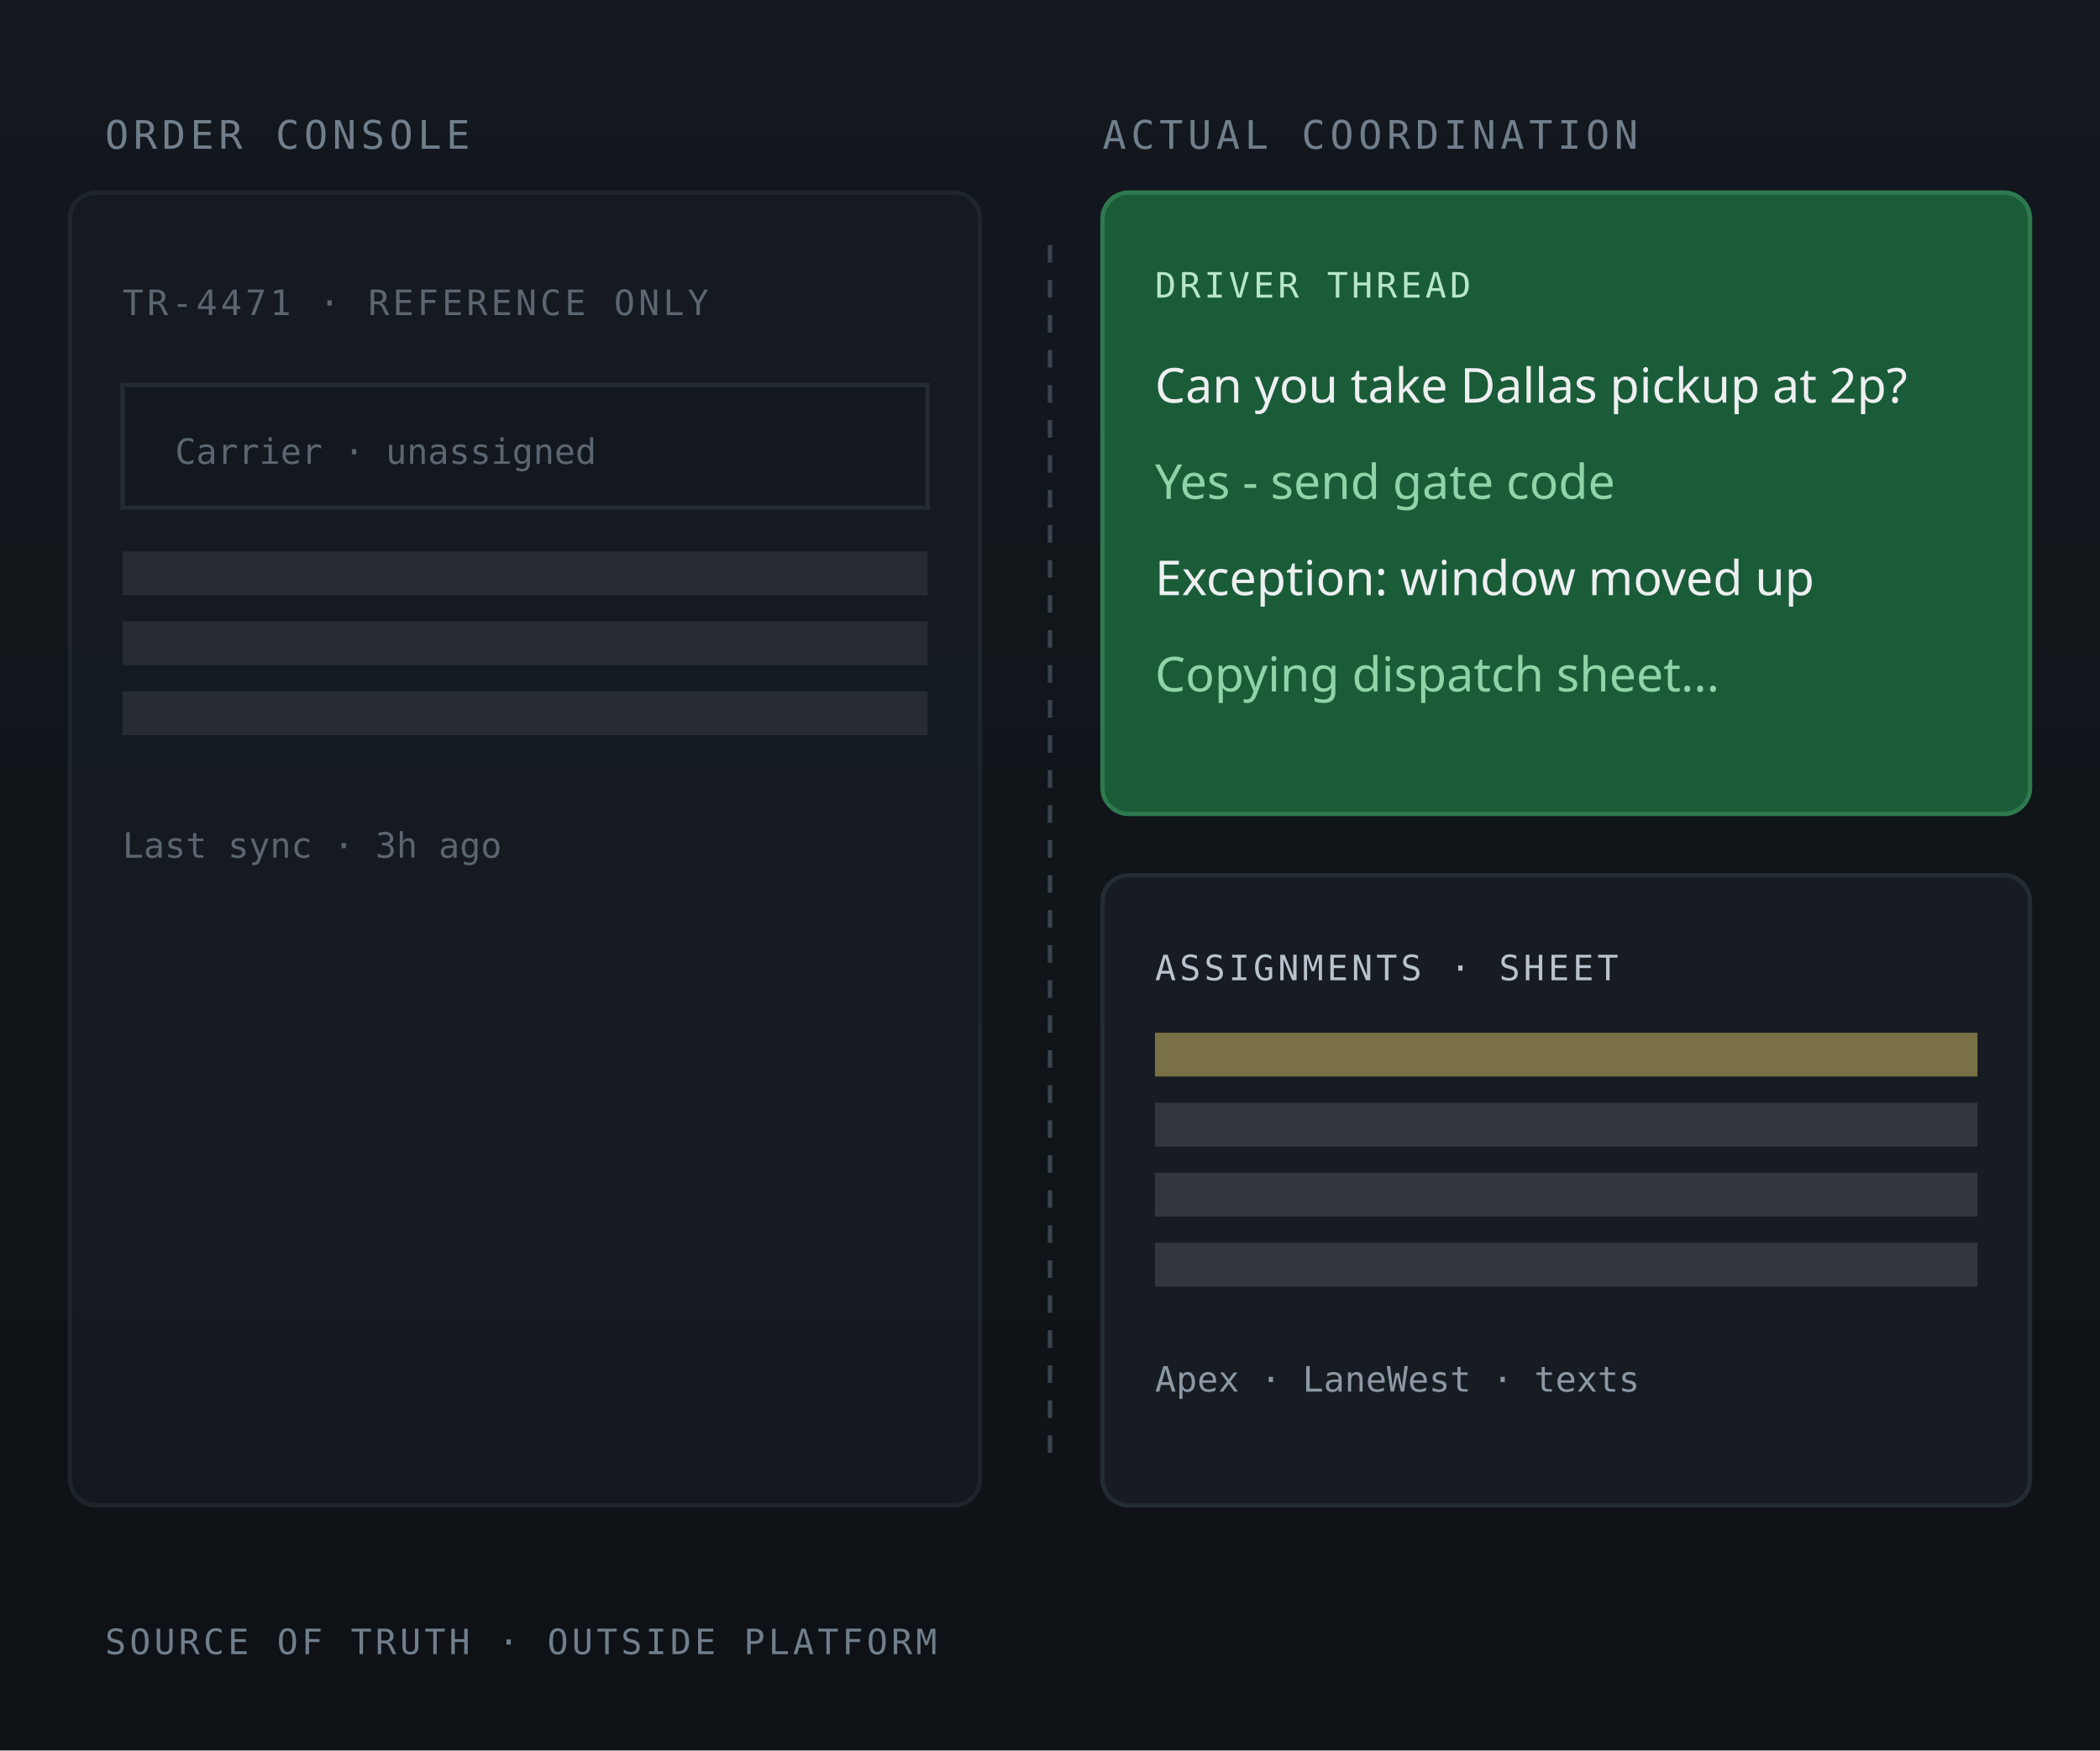
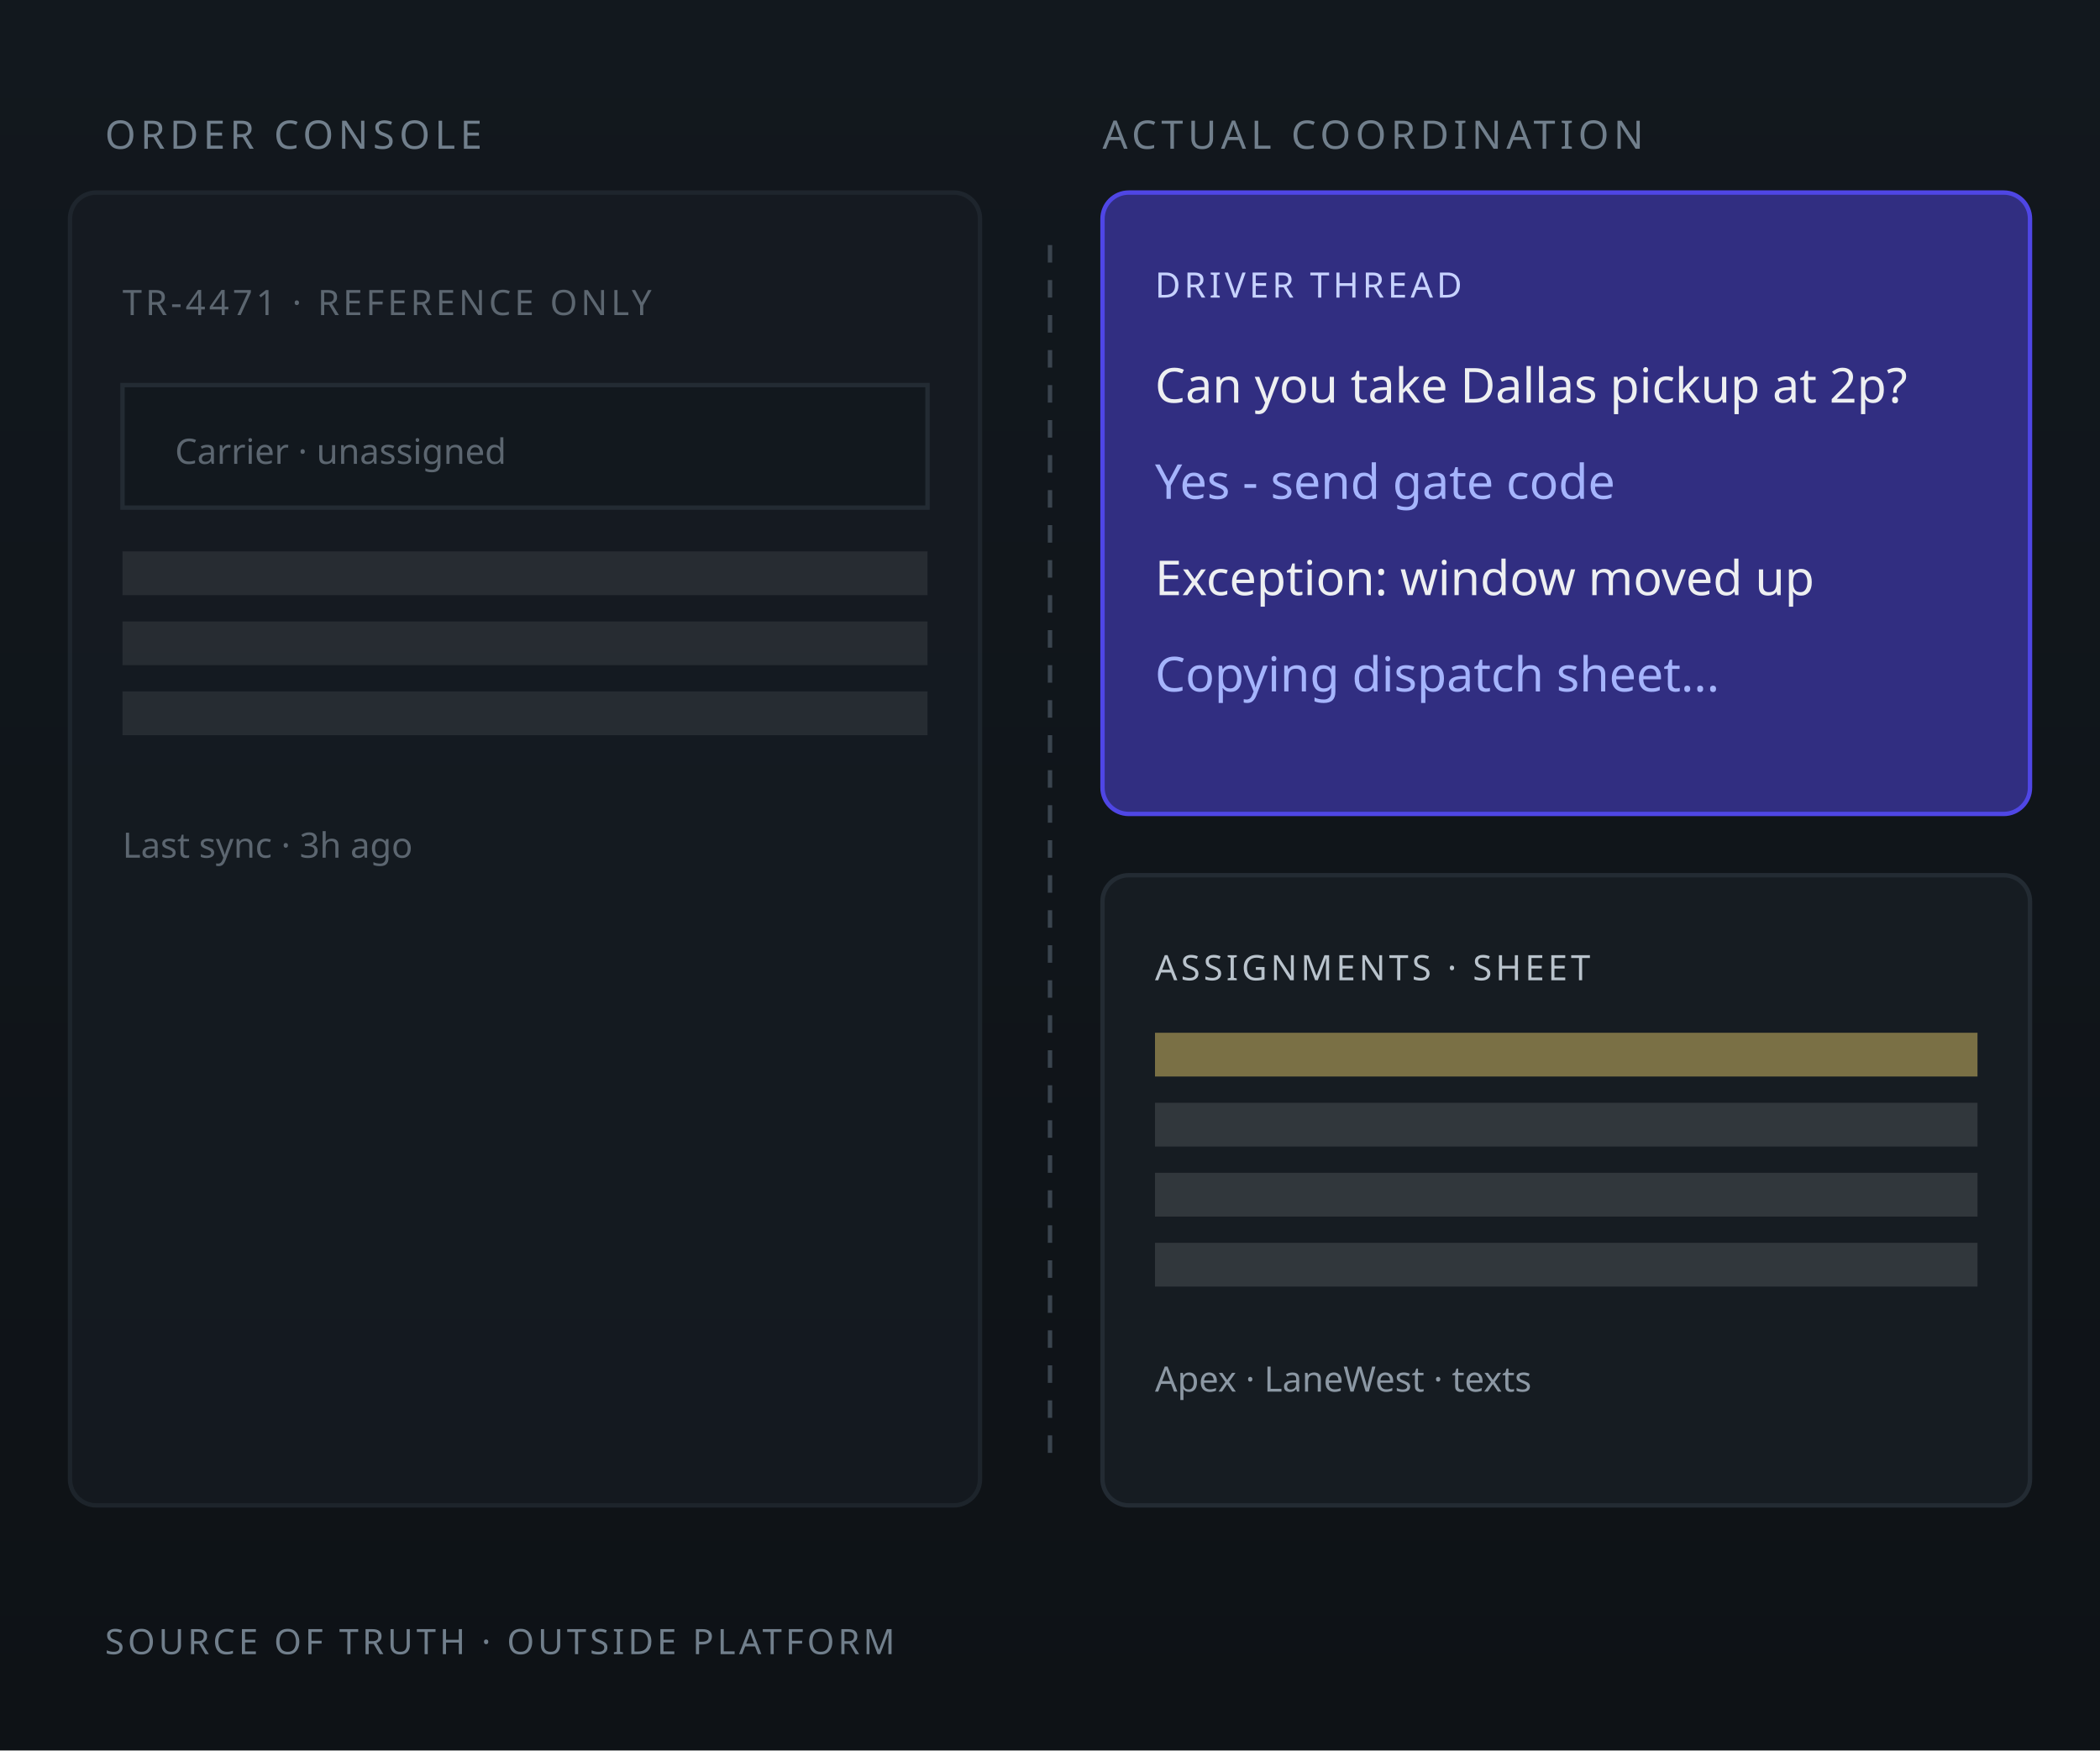
<svg xmlns="http://www.w3.org/2000/svg" viewBox="0 0 480 400" width="480" height="400" role="img" aria-label="Carrier assignment and driver updates living outside the dispatch console">
  <defs>
    <linearGradient id="bg" x1="0" y1="0" x2="0" y2="1">
      <stop offset="0%" stop-color="#12181E" />
      <stop offset="100%" stop-color="#0E1216" />
    </linearGradient>
  </defs>
  <rect width="480" height="400" fill="url(#bg)" />
-   <text x="24" y="34" fill="#717F8C" font-family="ui-monospace,monospace" font-size="9" letter-spacing=".12em">ORDER CONSOLE</text>
+   <text x="24" y="34" fill="#717F8C" font-family="Figtree,system-ui,sans-serif" font-size="9" letter-spacing=".12em">ORDER CONSOLE</text>
  <rect x="16" y="44" width="208" height="300" rx="6" fill="#161C22" stroke="#232B33" opacity=".72" />
-   <text x="28" y="72" fill="#5C6670" font-family="ui-monospace,monospace" font-size="8" letter-spacing=".1em">TR-4471 · REFERENCE ONLY</text>
+   <text x="28" y="72" fill="#5C6670" font-family="Figtree,system-ui,sans-serif" font-size="8" letter-spacing=".1em">TR-4471 · REFERENCE ONLY</text>
  <rect x="28" y="88" width="184" height="28" fill="#12181E" stroke="#232B33" />
-   <text x="40" y="106" fill="#5C6670" font-family="ui-monospace,monospace" font-size="8">Carrier · unassigned</text>
+   <text x="40" y="106" fill="#5C6670" font-family="Figtree,system-ui,sans-serif" font-size="8">Carrier · unassigned</text>
  <rect x="28" y="126" width="184" height="10" fill="#fff" opacity=".08" />
  <rect x="28" y="142" width="184" height="10" fill="#fff" opacity=".08" />
  <rect x="28" y="158" width="184" height="10" fill="#fff" opacity=".08" />
-   <text x="28" y="196" fill="#5C6670" font-family="ui-monospace,monospace" font-size="8">Last sync · 3h ago</text>
+   <text x="28" y="196" fill="#5C6670" font-family="Figtree,system-ui,sans-serif" font-size="8">Last sync · 3h ago</text>
  <line x1="240" y1="56" x2="240" y2="332" stroke="#3A444E" stroke-dasharray="4 4" />
-   <text x="252" y="34" fill="#717F8C" font-family="ui-monospace,monospace" font-size="9" letter-spacing=".12em">ACTUAL COORDINATION</text>
-   <rect x="252" y="44" width="212" height="142" rx="6" fill="#1A5C38" stroke="#2D7A4E" />
-   <text x="264" y="68" fill="#B8E6C8" font-family="ui-monospace,monospace" font-size="8" letter-spacing=".1em">DRIVER THREAD</text>
-   <text x="264" y="92" fill="#EDEFF1" font-family="ui-sans-serif,sans-serif" font-size="11">Can you take Dallas pickup at 2p?</text>
-   <text x="264" y="114" fill="#8FD4A8" font-family="ui-sans-serif,sans-serif" font-size="11">Yes - send gate code</text>
-   <text x="264" y="136" fill="#EDEFF1" font-family="ui-sans-serif,sans-serif" font-size="11">Exception: window moved up</text>
-   <text x="264" y="158" fill="#8FD4A8" font-family="ui-sans-serif,sans-serif" font-size="11">Copying dispatch sheet...</text>
+   <text x="252" y="34" fill="#717F8C" font-family="Figtree,system-ui,sans-serif" font-size="9" letter-spacing=".12em">ACTUAL COORDINATION</text>
+   <rect x="252" y="44" width="212" height="142" rx="6" fill="#312E81" stroke="#4F46E5" />
+   <text x="264" y="68" fill="#C7D2FE" font-family="Figtree,system-ui,sans-serif" font-size="8" letter-spacing=".1em">DRIVER THREAD</text>
+   <text x="264" y="92" fill="#EDEFF1" font-family="Figtree,system-ui,sans-serif" font-size="11">Can you take Dallas pickup at 2p?</text>
+   <text x="264" y="114" fill="#A5B4FC" font-family="Figtree,system-ui,sans-serif" font-size="11">Yes - send gate code</text>
+   <text x="264" y="136" fill="#EDEFF1" font-family="Figtree,system-ui,sans-serif" font-size="11">Exception: window moved up</text>
+   <text x="264" y="158" fill="#A5B4FC" font-family="Figtree,system-ui,sans-serif" font-size="11">Copying dispatch sheet...</text>
  <rect x="252" y="200" width="212" height="144" rx="6" fill="#161C22" stroke="#232B33" />
-   <text x="264" y="224" fill="#B9C3CC" font-family="ui-monospace,monospace" font-size="8" letter-spacing=".1em">ASSIGNMENTS · SHEET</text>
+   <text x="264" y="224" fill="#B9C3CC" font-family="Figtree,system-ui,sans-serif" font-size="8" letter-spacing=".1em">ASSIGNMENTS · SHEET</text>
  <rect x="264" y="236" width="188" height="10" fill="#F5D76E" opacity=".45" />
  <rect x="264" y="252" width="188" height="10" fill="#fff" opacity=".12" />
  <rect x="264" y="268" width="188" height="10" fill="#fff" opacity=".12" />
  <rect x="264" y="284" width="188" height="10" fill="#fff" opacity=".12" />
-   <text x="264" y="318" fill="#8C98A4" font-family="ui-monospace,monospace" font-size="8">Apex · LaneWest · texts</text>
-   <text x="24" y="378" fill="#717F8C" font-family="ui-monospace,monospace" font-size="8" letter-spacing=".1em">SOURCE OF TRUTH · OUTSIDE PLATFORM</text>
+   <text x="264" y="318" fill="#8C98A4" font-family="Figtree,system-ui,sans-serif" font-size="8">Apex · LaneWest · texts</text>
+   <text x="24" y="378" fill="#717F8C" font-family="Figtree,system-ui,sans-serif" font-size="8" letter-spacing=".1em">SOURCE OF TRUTH · OUTSIDE PLATFORM</text>
</svg>
